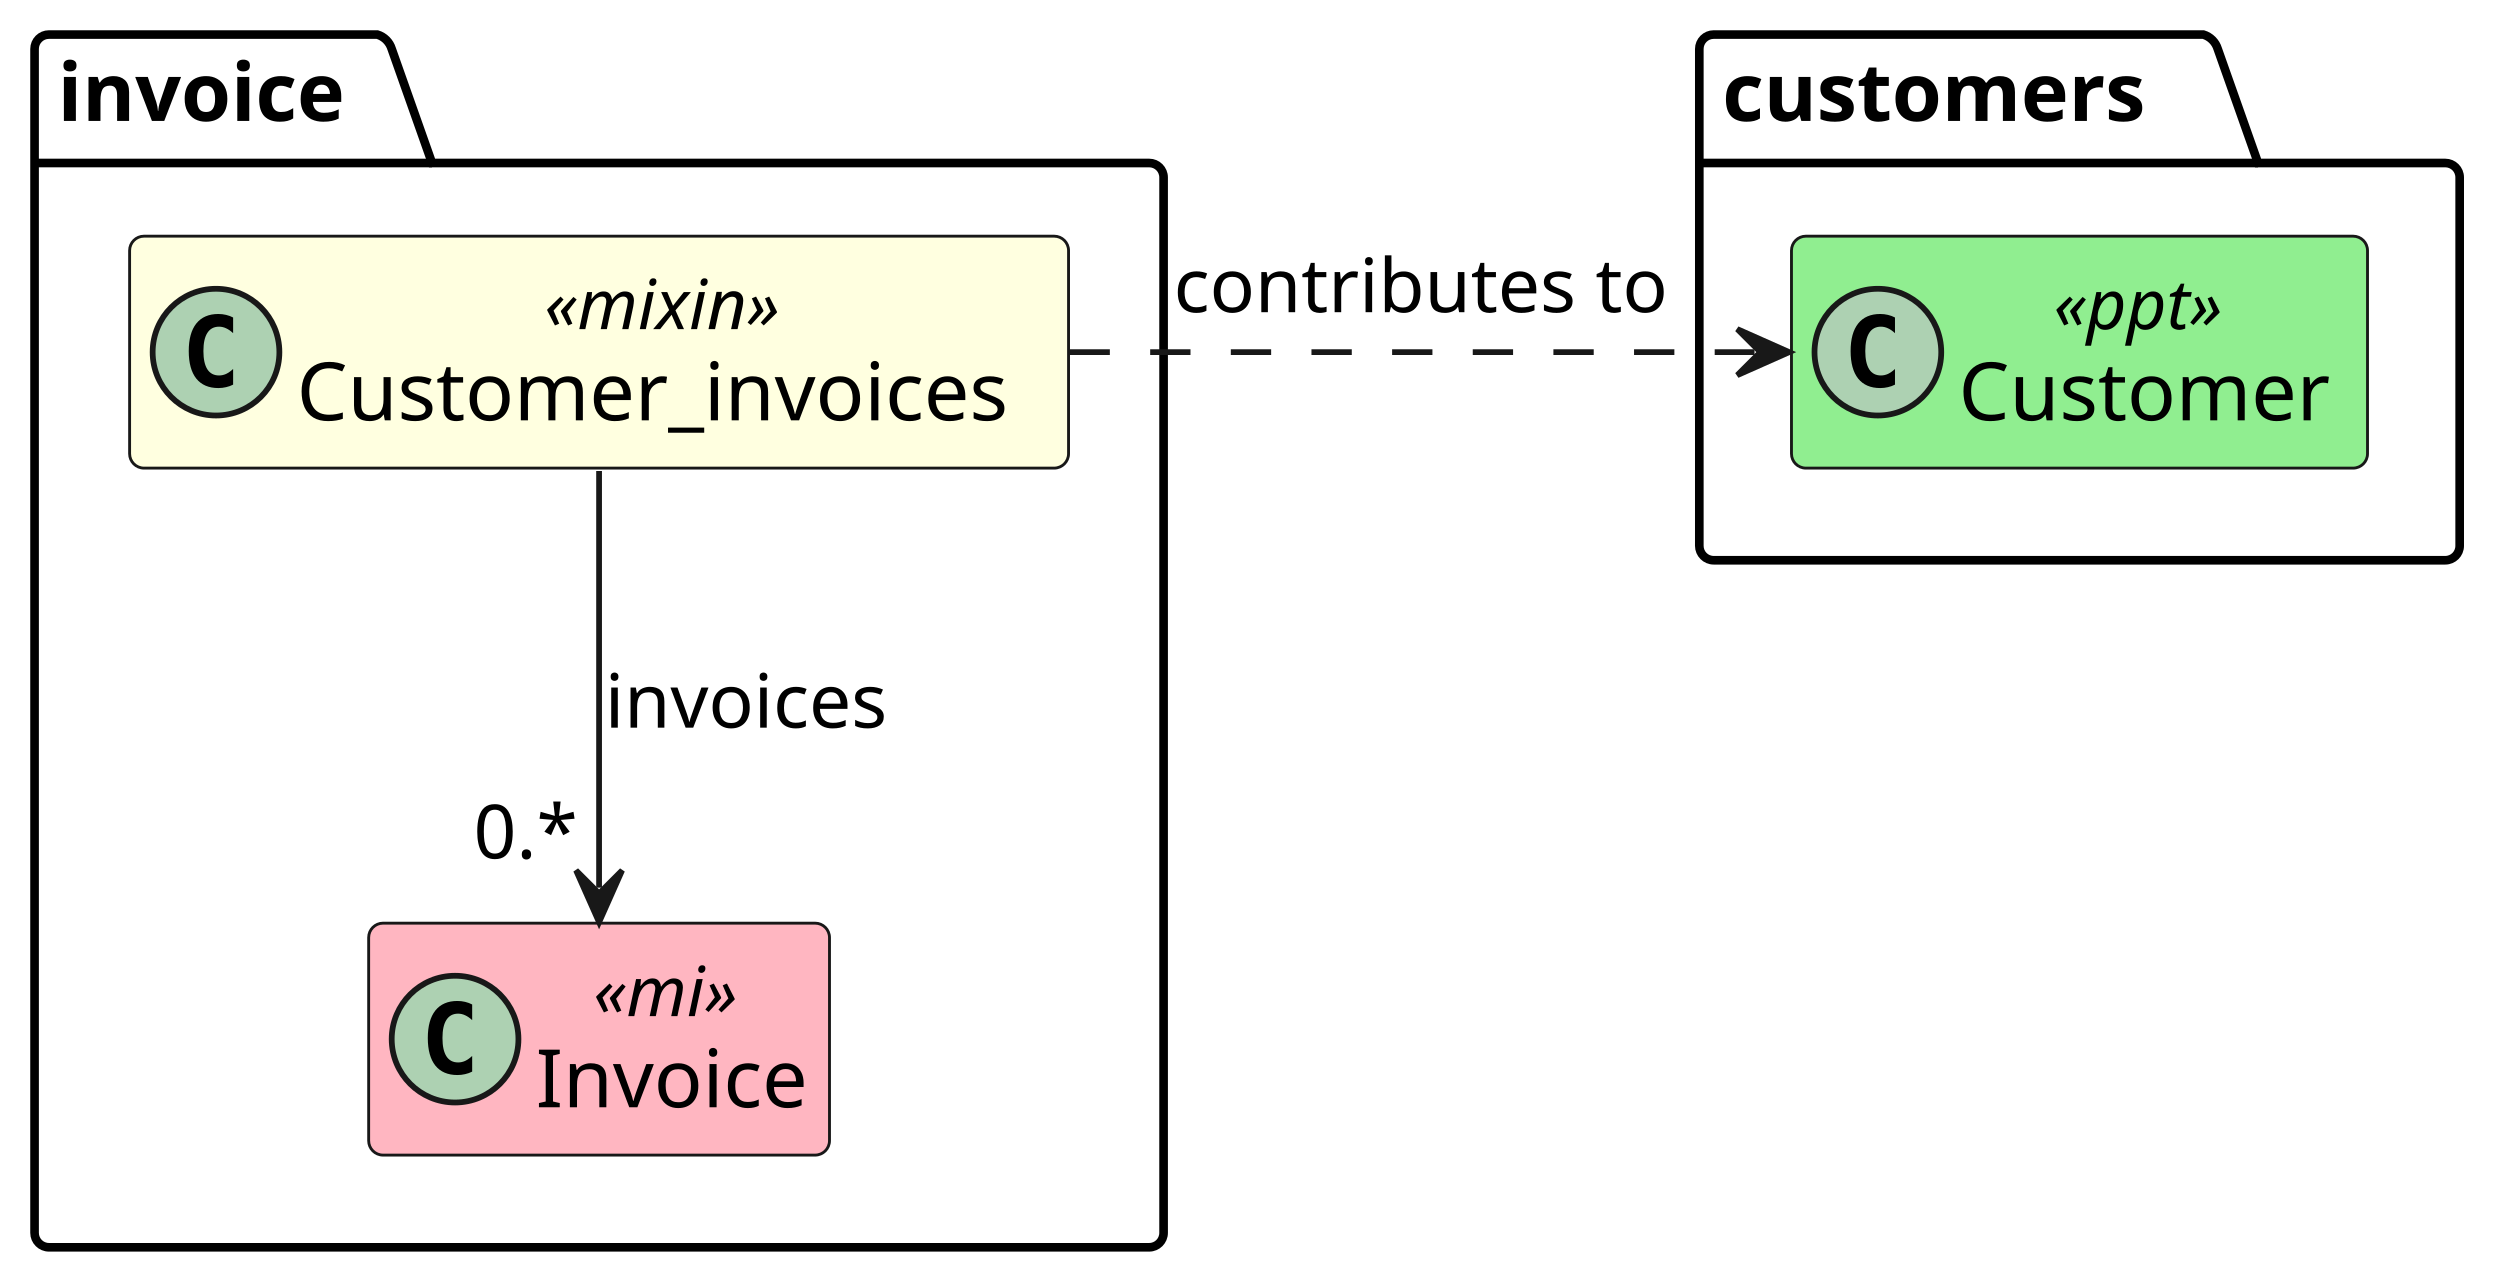
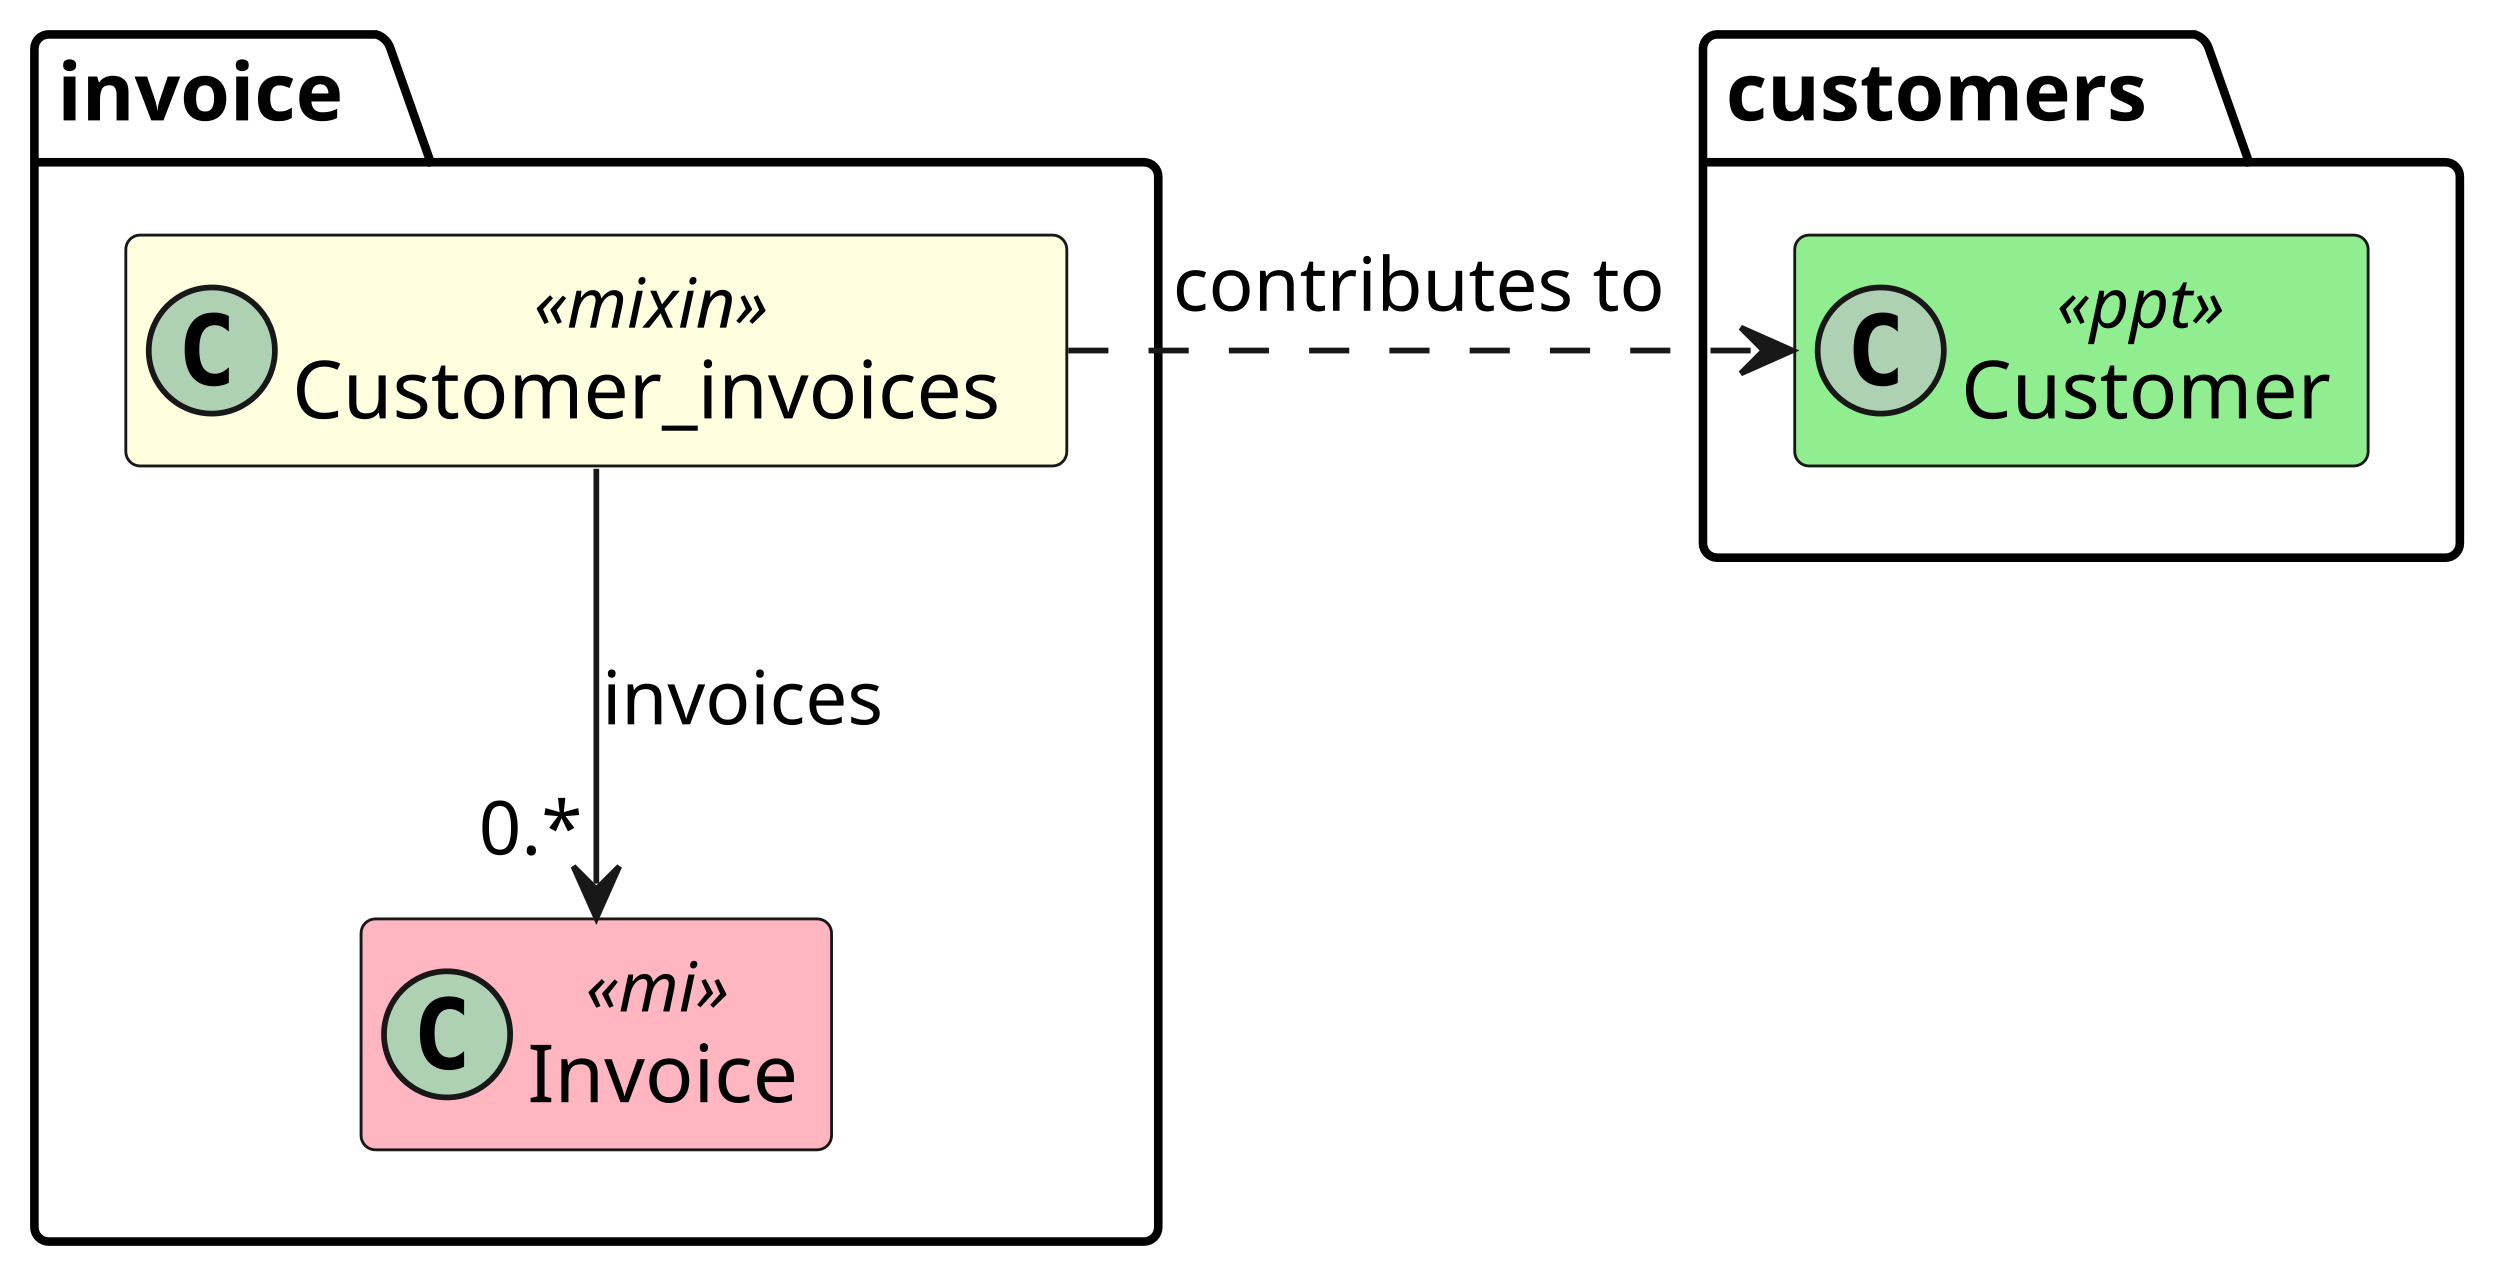
- <svg xmlns="http://www.w3.org/2000/svg" contentStyleType="text/css" height="223px" preserveAspectRatio="none" style="width:434px;height:223px;background:#FFFFFF;" version="1.1" viewBox="0 0 434 223" width="434px" zoomAndPan="magnify">
+ <svg xmlns="http://www.w3.org/2000/svg" contentStyleType="text/css" data-diagram-type="CLASS" height="223px" preserveAspectRatio="none" style="width:436px;height:223px;background:#FFFFFF;" version="1.1" viewBox="0 0 436 223" width="436px" zoomAndPan="magnify">
  <defs />
  <g>
-     <g id="cluster_invoice">
-       <path d="M8.5,6 L65.5,6 A3.75,3.75 0 0 1 68,8.5 L75,28.297 L199.5,28.297 A2.5,2.5 0 0 1 202,30.797 L202,214.03 A2.5,2.5 0 0 1 199.5,216.53 L8.5,216.53 A2.5,2.5 0 0 1 6,214.03 L6,8.5 A2.5,2.5 0 0 1 8.5,6 " fill="none" style="stroke:#000000;stroke-width:1.5;" />
-       <line style="stroke:#000000;stroke-width:1.5;" x1="6" x2="75" y1="28.297" y2="28.297" />
-       <text fill="#000000" font-family="sans-serif" font-size="14" font-weight="bold" lengthAdjust="spacing" textLength="56" x="10" y="20.995">invoice</text>
+     <g class="cluster" data-entity="invoice" data-source-line="19" data-uid="ent0002" id="cluster_invoice">
+       <path d="M8.5,6 L65.603,6 A3.75,3.75 0 0 1 68.103,8.5 L75.103,28.297 L199.5,28.297 A2.5,2.5 0 0 1 202,30.797 L202,214.03 A2.5,2.5 0 0 1 199.5,216.53 L8.5,216.53 A2.5,2.5 0 0 1 6,214.03 L6,8.5 A2.5,2.5 0 0 1 8.5,6" fill="none" style="stroke:#000000;stroke-width:1.5;" />
+       <line style="stroke:#000000;stroke-width:1.5;" x1="6" x2="75.103" y1="28.297" y2="28.297" />
+       <text fill="#000000" font-family="sans-serif" font-size="14" font-weight="bold" lengthAdjust="spacing" textLength="56.102" x="10" y="20.995">invoice</text>
    </g>
-     <g id="cluster_customers">
-       <path d="M297.5,6 L382.5,6 A3.75,3.75 0 0 1 385,8.5 L392,28.297 L424.5,28.297 A2.5,2.5 0 0 1 427,30.797 L427,94.76 A2.5,2.5 0 0 1 424.5,97.26 L297.5,97.26 A2.5,2.5 0 0 1 295,94.76 L295,8.5 A2.5,2.5 0 0 1 297.5,6 " fill="none" style="stroke:#000000;stroke-width:1.5;" />
-       <line style="stroke:#000000;stroke-width:1.5;" x1="295" x2="392" y1="28.297" y2="28.297" />
-       <text fill="#000000" font-family="sans-serif" font-size="14" font-weight="bold" lengthAdjust="spacing" textLength="84" x="299" y="20.995">customers</text>
+     <g class="cluster" data-entity="customers" data-source-line="25" data-uid="ent0006" id="cluster_customers">
+       <path d="M299.5,6 L382.729,6 A3.75,3.75 0 0 1 385.229,8.5 L392.229,28.297 L426.5,28.297 A2.5,2.5 0 0 1 429,30.797 L429,94.76 A2.5,2.5 0 0 1 426.5,97.26 L299.5,97.26 A2.5,2.5 0 0 1 297,94.76 L297,8.5 A2.5,2.5 0 0 1 299.5,6" fill="none" style="stroke:#000000;stroke-width:1.5;" />
+       <line style="stroke:#000000;stroke-width:1.5;" x1="297" x2="392.229" y1="28.297" y2="28.297" />
+       <text fill="#000000" font-family="sans-serif" font-size="14" font-weight="bold" lengthAdjust="spacing" textLength="82.23" x="301" y="20.995">customers</text>
    </g>
-     <g id="elem_Customer_invoices">
-       <rect codeLine="20" fill="#FFFFE0" height="40.266" id="Customer_invoices" rx="2.5" ry="2.5" style="stroke:#181818;stroke-width:0.5;" width="163" x="22.5" y="41" />
-       <ellipse cx="37.5" cy="61.133" fill="#ADD1B2" rx="11" ry="11" style="stroke:#181818;stroke-width:1.0;" />
-       <path d="M40.469,66.773 Q39.891,67.07 39.25,67.211 Q38.609,67.367 37.906,67.367 Q35.406,67.367 34.078,65.727 Q32.766,64.07 32.766,60.945 Q32.766,57.82 34.078,56.164 Q35.406,54.508 37.906,54.508 Q38.609,54.508 39.25,54.664 Q39.906,54.82 40.469,55.117 L40.469,57.836 Q39.844,57.258 39.25,56.992 Q38.656,56.711 38.031,56.711 Q36.688,56.711 36,57.789 Q35.312,58.852 35.312,60.945 Q35.312,63.039 36,64.117 Q36.688,65.18 38.031,65.18 Q38.656,65.18 39.25,64.914 Q39.844,64.633 40.469,64.055 L40.469,66.773 Z " fill="#000000" />
-       <text fill="#000000" font-family="sans-serif" font-size="12" font-style="italic" lengthAdjust="spacing" textLength="45" x="94.5" y="57.139">«mixin»</text>
-       <text fill="#000000" font-family="sans-serif" font-size="14" lengthAdjust="spacing" textLength="131" x="51.5" y="72.964">Customer_invoices</text>
+     <g class="entity" data-entity="Customer_invoices" data-source-line="20" data-uid="ent0003" id="entity_Customer_invoices">
+       <rect fill="#FFFFE0" height="40.266" rx="2.5" ry="2.5" style="stroke:#181818;stroke-width:0.5;" width="164.111" x="21.94" y="41" />
+       <ellipse cx="36.94" cy="61.133" fill="#ADD1B2" rx="11" ry="11" style="stroke:#181818;stroke-width:1;" />
+       <path d="M39.909,66.773 Q39.331,67.07 38.69,67.211 Q38.049,67.367 37.346,67.367 Q34.846,67.367 33.518,65.727 Q32.206,64.07 32.206,60.945 Q32.206,57.82 33.518,56.164 Q34.846,54.508 37.346,54.508 Q38.049,54.508 38.69,54.664 Q39.346,54.82 39.909,55.117 L39.909,57.836 Q39.284,57.258 38.69,56.992 Q38.096,56.711 37.471,56.711 Q36.127,56.711 35.44,57.789 Q34.752,58.852 34.752,60.945 Q34.752,63.039 35.44,64.117 Q36.127,65.18 37.471,65.18 Q38.096,65.18 38.69,64.914 Q39.284,64.633 39.909,64.055 L39.909,66.773 Z " fill="#000000" />
+       <text fill="#000000" font-family="sans-serif" font-size="12" font-style="italic" lengthAdjust="spacing" textLength="47.748" x="93.122" y="57.139">«mixin»</text>
+       <text fill="#000000" font-family="sans-serif" font-size="14" lengthAdjust="spacing" textLength="132.111" x="50.94" y="72.964">Customer_invoices</text>
    </g>
-     <g id="elem_Invoice">
-       <rect codeLine="21" fill="#FFB6C1" height="40.266" id="Invoice" rx="2.5" ry="2.5" style="stroke:#181818;stroke-width:0.5;" width="80" x="64" y="160.26" />
-       <ellipse cx="79" cy="180.393" fill="#ADD1B2" rx="11" ry="11" style="stroke:#181818;stroke-width:1.0;" />
-       <path d="M81.969,186.033 Q81.391,186.33 80.75,186.471 Q80.109,186.627 79.406,186.627 Q76.906,186.627 75.578,184.987 Q74.266,183.33 74.266,180.205 Q74.266,177.08 75.578,175.424 Q76.906,173.768 79.406,173.768 Q80.109,173.768 80.75,173.924 Q81.406,174.08 81.969,174.377 L81.969,177.096 Q81.344,176.518 80.75,176.252 Q80.156,175.971 79.531,175.971 Q78.188,175.971 77.5,177.049 Q76.812,178.112 76.812,180.205 Q76.812,182.299 77.5,183.377 Q78.188,184.44 79.531,184.44 Q80.156,184.44 80.75,184.174 Q81.344,183.893 81.969,183.315 L81.969,186.033 Z " fill="#000000" />
-       <text fill="#000000" font-family="sans-serif" font-size="12" font-style="italic" lengthAdjust="spacing" textLength="28" x="103" y="176.399">«mi»</text>
-       <text fill="#000000" font-family="sans-serif" font-size="14" lengthAdjust="spacing" textLength="48" x="93" y="192.224">Invoice</text>
+     <g class="entity" data-entity="Invoice" data-source-line="21" data-uid="ent0004" id="entity_Invoice">
+       <rect fill="#FFB6C1" height="40.266" rx="2.5" ry="2.5" style="stroke:#181818;stroke-width:0.5;" width="82.053" x="62.97" y="160.26" />
+       <ellipse cx="77.97" cy="180.393" fill="#ADD1B2" rx="11" ry="11" style="stroke:#181818;stroke-width:1;" />
+       <path d="M80.939,186.033 Q80.361,186.33 79.72,186.471 Q79.079,186.627 78.376,186.627 Q75.876,186.627 74.548,184.987 Q73.236,183.33 73.236,180.205 Q73.236,177.08 74.548,175.424 Q75.876,173.768 78.376,173.768 Q79.079,173.768 79.72,173.924 Q80.376,174.08 80.939,174.377 L80.939,177.096 Q80.314,176.518 79.72,176.252 Q79.126,175.971 78.501,175.971 Q77.157,175.971 76.47,177.049 Q75.782,178.112 75.782,180.205 Q75.782,182.299 76.47,183.377 Q77.157,184.44 78.501,184.44 Q79.126,184.44 79.72,184.174 Q80.314,183.893 80.939,183.315 L80.939,186.033 Z " fill="#000000" />
+       <text fill="#000000" font-family="sans-serif" font-size="12" font-style="italic" lengthAdjust="spacing" textLength="29.707" x="102.143" y="176.399">«mi»</text>
+       <text fill="#000000" font-family="sans-serif" font-size="14" lengthAdjust="spacing" textLength="50.053" x="91.97" y="192.224">Invoice</text>
    </g>
-     <g id="elem_Customer">
-       <rect codeLine="26" fill="#90EE90" height="40.266" id="Customer" rx="2.5" ry="2.5" style="stroke:#181818;stroke-width:0.5;" width="100" x="311" y="41" />
-       <ellipse cx="326" cy="61.133" fill="#ADD1B2" rx="11" ry="11" style="stroke:#181818;stroke-width:1.0;" />
-       <path d="M328.969,66.773 Q328.391,67.07 327.75,67.211 Q327.109,67.367 326.406,67.367 Q323.906,67.367 322.578,65.727 Q321.266,64.07 321.266,60.945 Q321.266,57.82 322.578,56.164 Q323.906,54.508 326.406,54.508 Q327.109,54.508 327.75,54.664 Q328.406,54.82 328.969,55.117 L328.969,57.836 Q328.344,57.258 327.75,56.992 Q327.156,56.711 326.531,56.711 Q325.188,56.711 324.5,57.789 Q323.812,58.852 323.812,60.945 Q323.812,63.039 324.5,64.117 Q325.188,65.18 326.531,65.18 Q327.156,65.18 327.75,64.914 Q328.344,64.633 328.969,64.055 L328.969,66.773 Z " fill="#000000" />
-       <text fill="#000000" font-family="sans-serif" font-size="12" font-style="italic" lengthAdjust="spacing" textLength="35" x="356.5" y="57.139">«ppt»</text>
-       <text fill="#000000" font-family="sans-serif" font-size="14" lengthAdjust="spacing" textLength="68" x="340" y="72.964">Customer</text>
+     <g class="entity" data-entity="Customer" data-source-line="26" data-uid="ent0007" id="entity_Customer">
+       <rect fill="#90EE90" height="40.266" rx="2.5" ry="2.5" style="stroke:#181818;stroke-width:0.5;" width="100.004" x="313" y="41" />
+       <ellipse cx="328" cy="61.133" fill="#ADD1B2" rx="11" ry="11" style="stroke:#181818;stroke-width:1;" />
+       <path d="M330.969,66.773 Q330.391,67.07 329.75,67.211 Q329.109,67.367 328.406,67.367 Q325.906,67.367 324.578,65.727 Q323.266,64.07 323.266,60.945 Q323.266,57.82 324.578,56.164 Q325.906,54.508 328.406,54.508 Q329.109,54.508 329.75,54.664 Q330.406,54.82 330.969,55.117 L330.969,57.836 Q330.344,57.258 329.75,56.992 Q329.156,56.711 328.531,56.711 Q327.188,56.711 326.5,57.789 Q325.812,58.852 325.812,60.945 Q325.812,63.039 326.5,64.117 Q327.188,65.18 328.531,65.18 Q329.156,65.18 329.75,64.914 Q330.344,64.633 330.969,64.055 L330.969,66.773 Z " fill="#000000" />
+       <text fill="#000000" font-family="sans-serif" font-size="12" font-style="italic" lengthAdjust="spacing" textLength="34.623" x="358.69" y="57.139">«ppt»</text>
+       <text fill="#000000" font-family="sans-serif" font-size="14" lengthAdjust="spacing" textLength="68.004" x="342" y="72.964">Customer</text>
    </g>
-     <g id="link_Customer_invoices_Invoice">
-       <path codeLine="23" d="M104,81.76 C104,103.54 104,132.45 104,154.1 " fill="none" id="Customer_invoices-to-Invoice" style="stroke:#181818;stroke-width:1.0;" />
-       <polygon fill="#181818" points="104,160.1,108,151.1,104,155.1,100,151.1,104,160.1" style="stroke:#181818;stroke-width:1.0;" />
-       <text fill="#000000" font-family="sans-serif" font-size="13" lengthAdjust="spacing" textLength="51" x="105" y="126.327">invoices</text>
-       <text fill="#000000" font-family="sans-serif" font-size="13" lengthAdjust="spacing" textLength="19" x="82.209" y="149.022">0.*</text>
+     <g class="link" data-entity-1="Customer_invoices" data-entity-2="Invoice" data-source-line="23" data-uid="lnk5" id="link_Customer_invoices_Invoice">
+       <path codeLine="23" d="M104,81.76 C104,103.54 104,132.45 104,154.1" fill="none" id="Customer_invoices-to-Invoice" style="stroke:#181818;stroke-width:1;" />
+       <polygon fill="#181818" points="104,160.1,108,151.1,104,155.1,100,151.1,104,160.1" style="stroke:#181818;stroke-width:1;" />
+       <text fill="#000000" font-family="sans-serif" font-size="13" lengthAdjust="spacing" textLength="53.028" x="105" y="126.327">invoices</text>
+       <text fill="#000000" font-family="sans-serif" font-size="13" lengthAdjust="spacing" textLength="18.903" x="83.49" y="149.022">0.*</text>
    </g>
-     <g id="link_Customer_invoices_Customer">
-       <path codeLine="28" d="M185.67,61.13 C226.68,61.13 269.06,61.13 304.59,61.13 " fill="none" id="Customer_invoices-to-Customer" style="stroke:#181818;stroke-width:1.0;stroke-dasharray:7.0,7.0;" />
-       <polygon fill="#181818" points="310.59,61.13,301.59,57.13,305.59,61.13,301.59,65.13,310.59,61.13" style="stroke:#181818;stroke-width:1.0;" />
-       <text fill="#000000" font-family="sans-serif" font-size="13" lengthAdjust="spacing" textLength="89" x="203.75" y="54.197">contributes to</text>
+     <g class="link" data-entity-1="Customer_invoices" data-entity-2="Customer" data-source-line="28" data-uid="lnk8" id="link_Customer_invoices_Customer">
+       <path codeLine="28" d="M186.31,61.13 C227.78,61.13 270.74,61.13 306.59,61.13" fill="none" id="Customer_invoices-to-Customer" style="stroke:#181818;stroke-width:1;stroke-dasharray:7.0,7.0;" />
+       <polygon fill="#181818" points="312.59,61.13,303.59,57.13,307.59,61.13,303.59,65.13,312.59,61.13" style="stroke:#181818;stroke-width:1;" />
+       <text fill="#000000" font-family="sans-serif" font-size="13" lengthAdjust="spacing" textLength="90.936" x="204.53" y="54.197">contributes to</text>
    </g>
  </g>
</svg>
